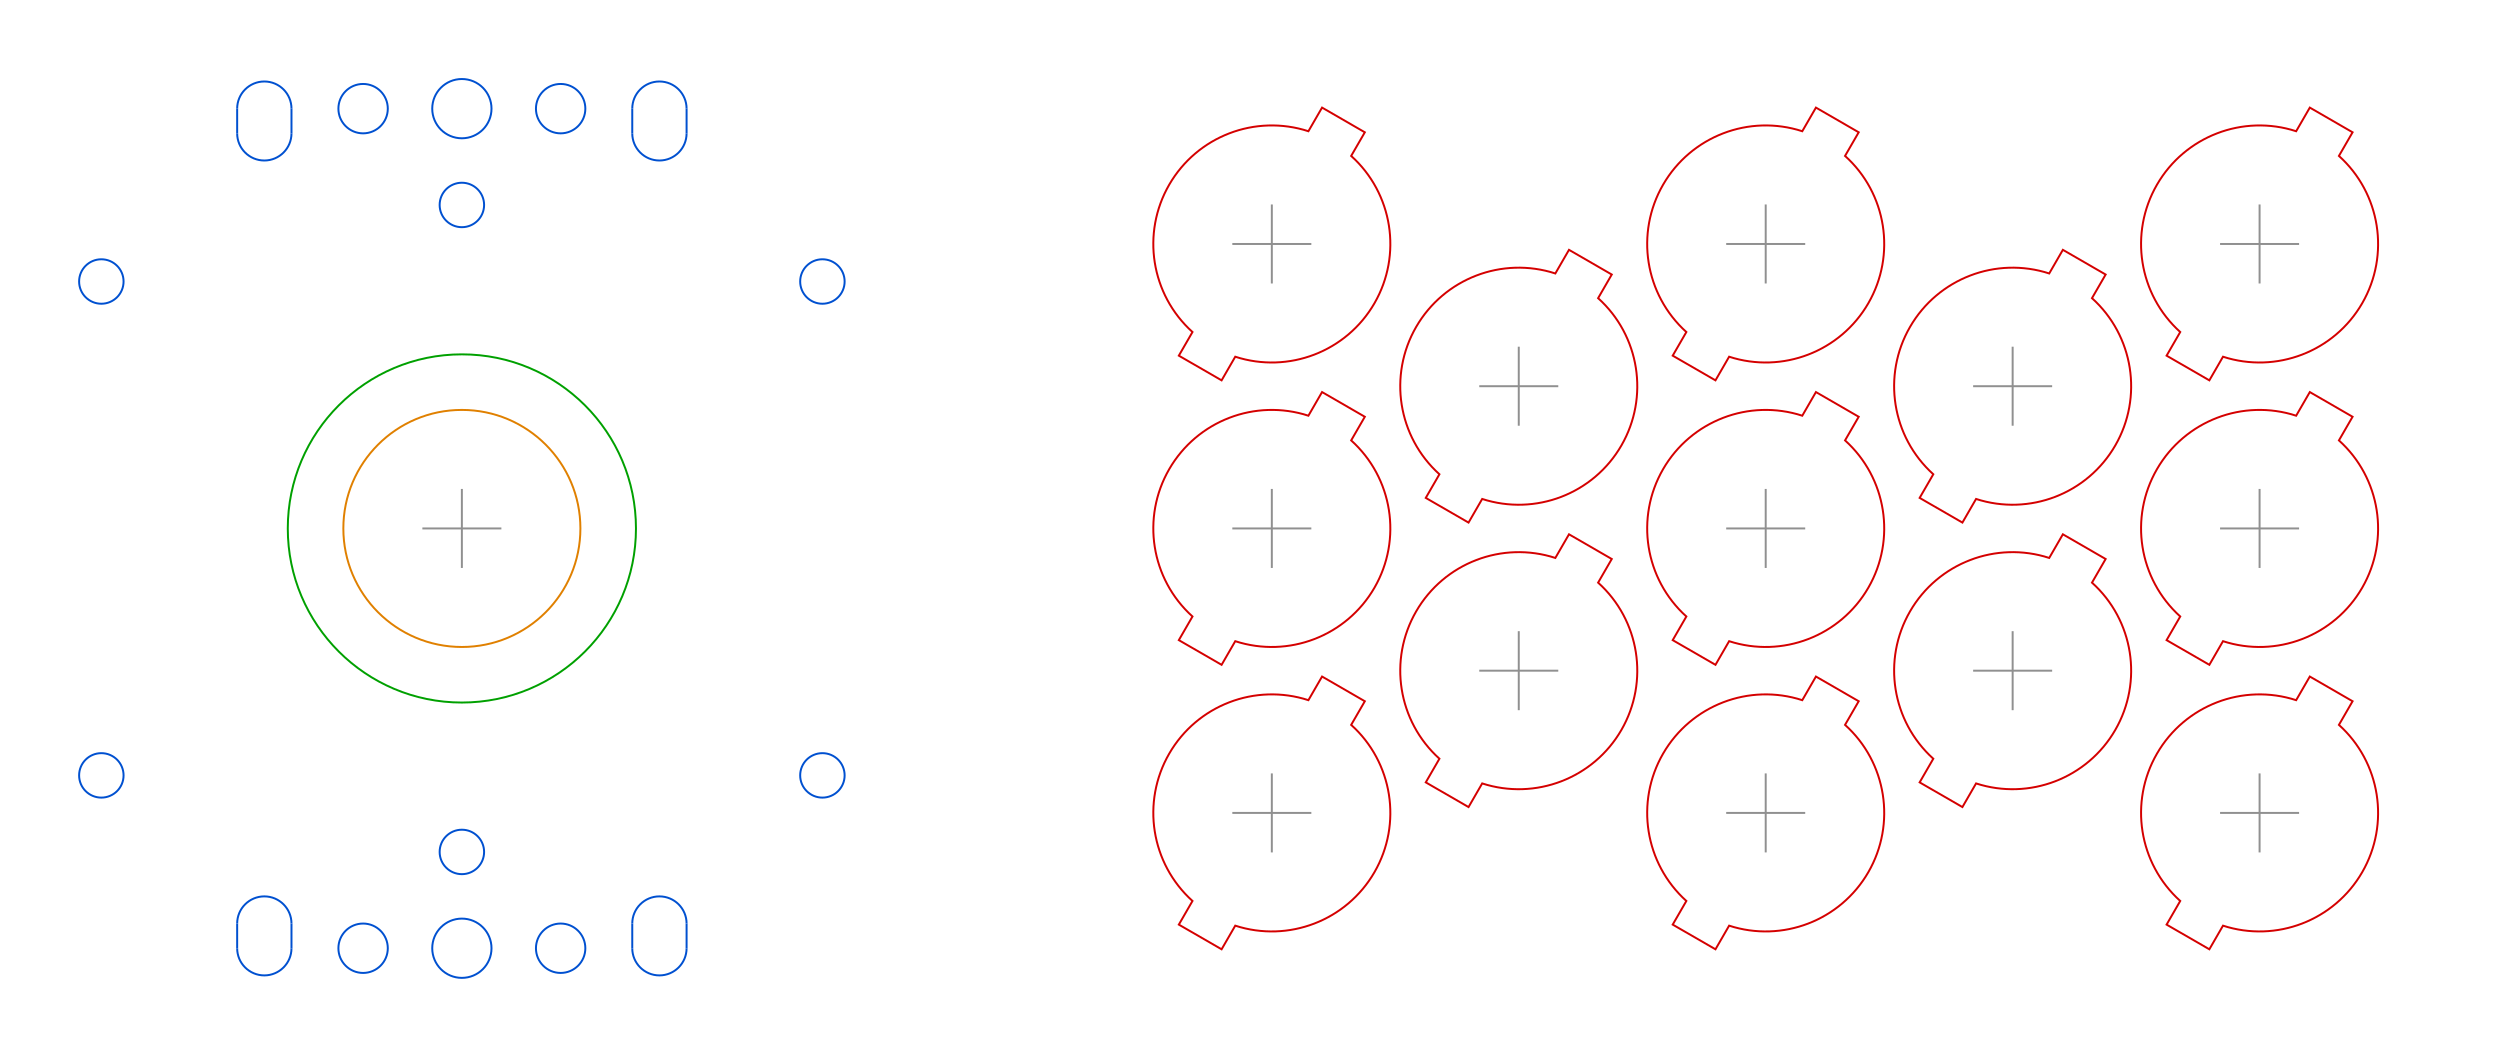
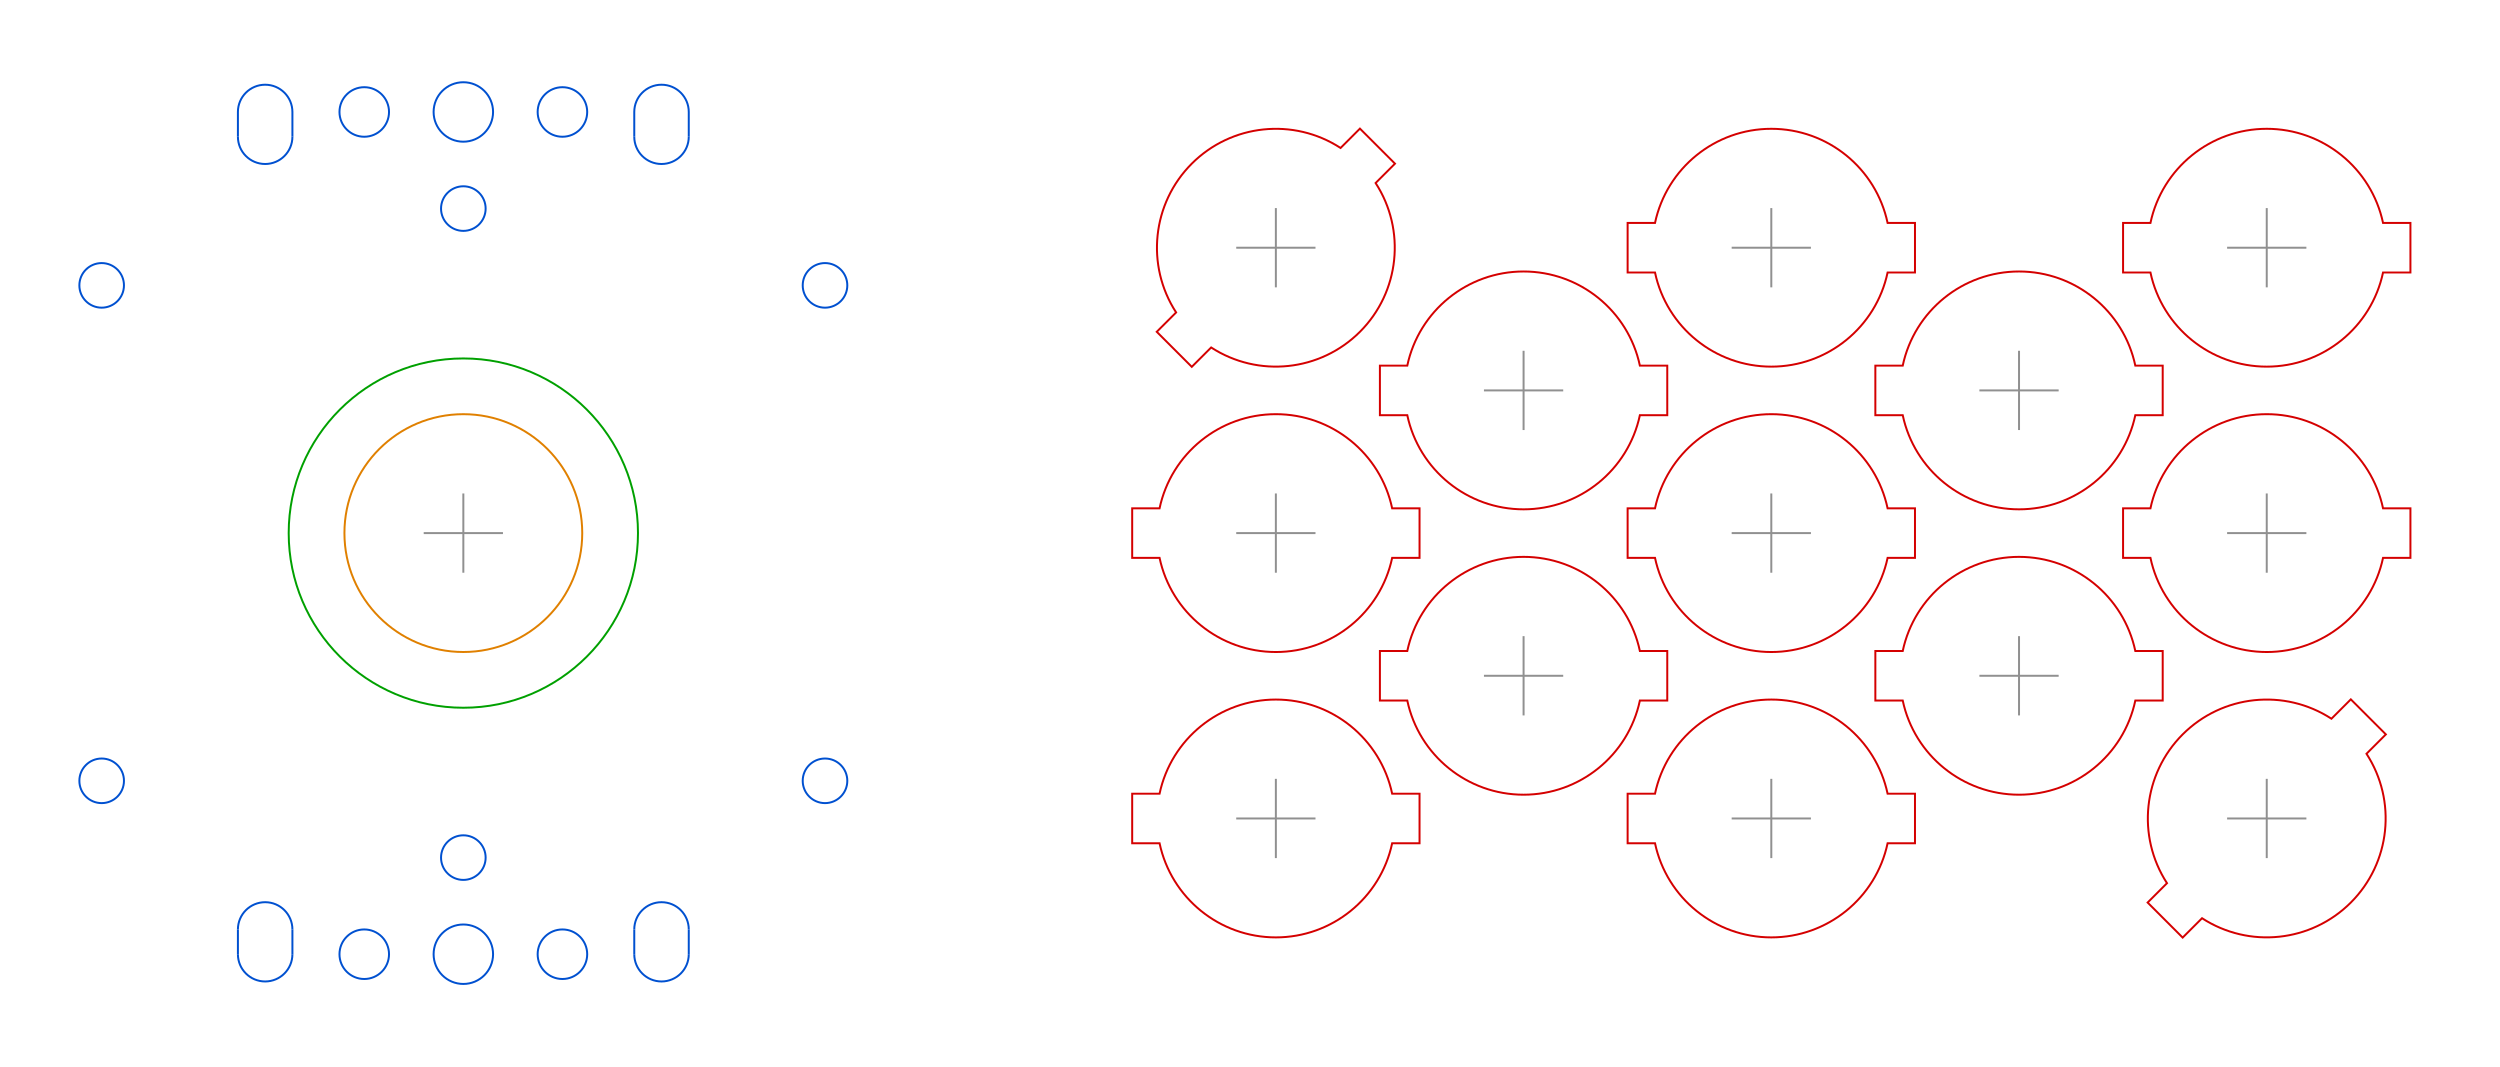
- <svg xmlns="http://www.w3.org/2000/svg" version="1.1" width="253.1mm" height="107mm" viewBox="0 0 253.08 107">
+ <svg xmlns="http://www.w3.org/2000/svg" version="1.1" width="252.3mm" height="107.6mm" viewBox="0 0 252.28 107.6">
  <g id="BUTTONS" fill="none" stroke="#d40000" stroke-width="0.2">
-     <path d="M 132.453 42.086 A 12 12 0 0 0 120.717 62.414 L 119.335 64.807 L 123.665 67.307 L 125.047 64.914 A 12 12 0 0 0 136.783 44.586 L 138.165 42.193 L 133.835 39.693 L 132.453 42.086 Z" />
-     <path d="M 132.453 13.286 A 12 12 0 0 0 120.717 33.614 L 119.335 36.007 L 123.665 38.507 L 125.047 36.114 A 12 12 0 0 0 136.783 15.786 L 138.165 13.393 L 133.835 10.893 L 132.453 13.286 Z" />
-     <path d="M 132.453 70.886 A 12 12 0 0 0 120.717 91.214 L 119.335 93.607 L 123.665 96.107 L 125.047 93.714 A 12 12 0 0 0 136.783 73.386 L 138.165 70.993 L 133.835 68.493 L 132.453 70.886 Z" />
-     <path d="M 157.453 27.686 A 12 12 0 0 0 145.717 48.014 L 144.335 50.407 L 148.665 52.907 L 150.047 50.514 A 12 12 0 0 0 161.783 30.186 L 163.165 27.793 L 158.835 25.293 L 157.453 27.686 Z" />
-     <path d="M 157.453 56.486 A 12 12 0 0 0 145.717 76.814 L 144.335 79.207 L 148.665 81.707 L 150.047 79.314 A 12 12 0 0 0 161.783 58.986 L 163.165 56.593 L 158.835 54.093 L 157.453 56.486 Z" />
-     <path d="M 182.453 70.886 A 12 12 0 0 0 170.717 91.214 L 169.335 93.607 L 173.665 96.107 L 175.047 93.714 A 12 12 0 0 0 186.783 73.386 L 188.165 70.993 L 183.835 68.493 L 182.453 70.886 Z" />
-     <path d="M 182.453 42.086 A 12 12 0 0 0 170.717 62.414 L 169.335 64.807 L 173.665 67.307 L 175.047 64.914 A 12 12 0 0 0 186.783 44.586 L 188.165 42.193 L 183.835 39.693 L 182.453 42.086 Z" />
-     <path d="M 182.453 13.286 A 12 12 0 0 0 170.717 33.614 L 169.335 36.007 L 173.665 38.507 L 175.047 36.114 A 12 12 0 0 0 186.783 15.786 L 188.165 13.393 L 183.835 10.893 L 182.453 13.286 Z" />
-     <path d="M 207.453 27.686 A 12 12 0 0 0 195.717 48.014 L 194.335 50.407 L 198.665 52.907 L 200.047 50.514 A 12 12 0 0 0 211.783 30.186 L 213.165 27.793 L 208.835 25.293 L 207.453 27.686 Z" />
-     <path d="M 207.453 56.486 A 12 12 0 0 0 195.717 76.814 L 194.335 79.207 L 198.665 81.707 L 200.047 79.314 A 12 12 0 0 0 211.783 58.986 L 213.165 56.593 L 208.835 54.093 L 207.453 56.486 Z" />
-     <path d="M 232.453 42.086 A 12 12 0 0 0 220.717 62.414 L 219.335 64.807 L 223.665 67.307 L 225.047 64.914 A 12 12 0 0 0 236.783 44.586 L 238.165 42.193 L 233.835 39.693 L 232.453 42.086 Z" />
-     <path d="M 232.453 70.886 A 12 12 0 0 0 220.717 91.214 L 219.335 93.607 L 223.665 96.107 L 225.047 93.714 A 12 12 0 0 0 236.783 73.386 L 238.165 70.993 L 233.835 68.493 L 232.453 70.886 Z" />
-     <path d="M 232.453 13.286 A 12 12 0 0 0 220.717 33.614 L 219.335 36.007 L 223.665 38.507 L 225.047 36.114 A 12 12 0 0 0 236.783 15.786 L 238.165 13.393 L 233.835 10.893 L 232.453 13.286 Z" />
+     <path d="M 140.487 51.3 A 12 12 0 0 0 117.013 51.3 L 114.25 51.3 L 114.25 56.3 L 117.013 56.3 A 12 12 0 0 0 140.487 56.3 L 143.25 56.3 L 143.25 51.3 L 140.487 51.3 Z" />
+     <path d="M 135.281 14.933 A 12 12 0 0 0 118.683 31.531 L 116.729 33.485 L 120.265 37.021 L 122.219 35.067 A 12 12 0 0 0 138.817 18.469 L 140.771 16.515 L 137.235 12.979 L 135.281 14.933 Z" />
+     <path d="M 140.487 80.1 A 12 12 0 0 0 117.013 80.1 L 114.25 80.1 L 114.25 85.1 L 117.013 85.1 A 12 12 0 0 0 140.487 85.1 L 143.25 85.1 L 143.25 80.1 L 140.487 80.1 Z" />
+     <path d="M 165.487 36.9 A 12 12 0 0 0 142.013 36.9 L 139.25 36.9 L 139.25 41.9 L 142.013 41.9 A 12 12 0 0 0 165.487 41.9 L 168.25 41.9 L 168.25 36.9 L 165.487 36.9 Z" />
+     <path d="M 165.487 65.7 A 12 12 0 0 0 142.013 65.7 L 139.25 65.7 L 139.25 70.7 L 142.013 70.7 A 12 12 0 0 0 165.487 70.7 L 168.25 70.7 L 168.25 65.7 L 165.487 65.7 Z" />
+     <path d="M 190.487 80.1 A 12 12 0 0 0 167.013 80.1 L 164.25 80.1 L 164.25 85.1 L 167.013 85.1 A 12 12 0 0 0 190.487 85.1 L 193.25 85.1 L 193.25 80.1 L 190.487 80.1 Z" />
+     <path d="M 190.487 51.3 A 12 12 0 0 0 167.013 51.3 L 164.25 51.3 L 164.25 56.3 L 167.013 56.3 A 12 12 0 0 0 190.487 56.3 L 193.25 56.3 L 193.25 51.3 L 190.487 51.3 Z" />
+     <path d="M 190.487 22.5 A 12 12 0 0 0 167.013 22.5 L 164.25 22.5 L 164.25 27.5 L 167.013 27.5 A 12 12 0 0 0 190.487 27.5 L 193.25 27.5 L 193.25 22.5 L 190.487 22.5 Z" />
+     <path d="M 215.487 36.9 A 12 12 0 0 0 192.013 36.9 L 189.25 36.9 L 189.25 41.9 L 192.013 41.9 A 12 12 0 0 0 215.487 41.9 L 218.25 41.9 L 218.25 36.9 L 215.487 36.9 Z" />
+     <path d="M 215.487 65.7 A 12 12 0 0 0 192.013 65.7 L 189.25 65.7 L 189.25 70.7 L 192.013 70.7 A 12 12 0 0 0 215.487 70.7 L 218.25 70.7 L 218.25 65.7 L 215.487 65.7 Z" />
+     <path d="M 240.487 51.3 A 12 12 0 0 0 217.013 51.3 L 214.25 51.3 L 214.25 56.3 L 217.013 56.3 A 12 12 0 0 0 240.487 56.3 L 243.25 56.3 L 243.25 51.3 L 240.487 51.3 Z" />
+     <path d="M 235.281 72.533 A 12 12 0 0 0 218.683 89.131 L 216.729 91.085 L 220.265 94.621 L 222.219 92.667 A 12 12 0 0 0 238.817 76.069 L 240.771 74.115 L 237.235 70.579 L 235.281 72.533 Z" />
+     <path d="M 240.487 22.5 A 12 12 0 0 0 217.013 22.5 L 214.25 22.5 L 214.25 27.5 L 217.013 27.5 A 12 12 0 0 0 240.487 27.5 L 243.25 27.5 L 243.25 22.5 L 240.487 22.5 Z" />
  </g>
  <g id="JOYSTICK_BORE_24" fill="none" stroke="#e08000" stroke-width="0.2">
-     <circle cx="46.75" cy="53.5" r="12" />
+     <circle cx="46.75" cy="53.8" r="12" />
  </g>
  <g id="JOYSTICK_BORE_35.25" fill="none" stroke="#00a000" stroke-width="0.2">
-     <circle cx="46.75" cy="53.5" r="17.625" />
+     <circle cx="46.75" cy="53.8" r="17.625" />
  </g>
  <g id="GL_PLATE_HOLES" fill="none" stroke="#0050d0" stroke-width="0.2">
-     <circle cx="46.75" cy="11" r="3" />
-     <circle cx="46.75" cy="96" r="3" />
-     <circle cx="56.75" cy="11" r="2.5" />
-     <circle cx="56.75" cy="96" r="2.5" />
-     <circle cx="36.75" cy="11" r="2.5" />
-     <circle cx="36.75" cy="96" r="2.5" />
-     <circle cx="46.75" cy="20.75" r="2.25" />
-     <circle cx="46.75" cy="86.25" r="2.25" />
-     <circle cx="83.25" cy="28.5" r="2.25" />
-     <circle cx="83.25" cy="78.5" r="2.25" />
-     <circle cx="10.25" cy="28.5" r="2.25" />
-     <circle cx="10.25" cy="78.5" r="2.25" />
-     <line x1="64" y1="13.5" x2="64" y2="11" />
-     <line x1="69.5" y1="13.5" x2="69.5" y2="11" />
-     <path d="M 69.5 11 A 2.75 2.75 0 0 0 64 11" />
-     <path d="M 64 13.5 A 2.75 2.75 0 0 0 69.5 13.5" />
-     <line x1="69.5" y1="93.5" x2="69.5" y2="96" />
-     <line x1="64" y1="93.5" x2="64" y2="96" />
-     <path d="M 64 96 A 2.75 2.75 0 0 0 69.5 96" />
-     <path d="M 69.5 93.5 A 2.75 2.75 0 0 0 64 93.5" />
-     <line x1="24" y1="13.5" x2="24" y2="11" />
-     <line x1="29.5" y1="13.5" x2="29.5" y2="11" />
-     <path d="M 29.5 11 A 2.75 2.75 0 0 0 24 11" />
-     <path d="M 24 13.5 A 2.75 2.75 0 0 0 29.5 13.5" />
-     <line x1="29.5" y1="93.5" x2="29.5" y2="96" />
-     <line x1="24" y1="93.5" x2="24" y2="96" />
-     <path d="M 24 96 A 2.75 2.75 0 0 0 29.5 96" />
-     <path d="M 29.5 93.5 A 2.75 2.75 0 0 0 24 93.5" />
+     <circle cx="46.75" cy="11.3" r="3" />
+     <circle cx="46.75" cy="96.3" r="3" />
+     <circle cx="56.75" cy="11.3" r="2.5" />
+     <circle cx="56.75" cy="96.3" r="2.5" />
+     <circle cx="36.75" cy="11.3" r="2.5" />
+     <circle cx="36.75" cy="96.3" r="2.5" />
+     <circle cx="46.75" cy="21.05" r="2.25" />
+     <circle cx="46.75" cy="86.55" r="2.25" />
+     <circle cx="83.25" cy="28.8" r="2.25" />
+     <circle cx="83.25" cy="78.8" r="2.25" />
+     <circle cx="10.25" cy="28.8" r="2.25" />
+     <circle cx="10.25" cy="78.8" r="2.25" />
+     <line x1="64" y1="13.8" x2="64" y2="11.3" />
+     <line x1="69.5" y1="13.8" x2="69.5" y2="11.3" />
+     <path d="M 69.5 11.3 A 2.75 2.75 0 0 0 64 11.3" />
+     <path d="M 64 13.8 A 2.75 2.75 0 0 0 69.5 13.8" />
+     <line x1="69.5" y1="93.8" x2="69.5" y2="96.3" />
+     <line x1="64" y1="93.8" x2="64" y2="96.3" />
+     <path d="M 64 96.3 A 2.75 2.75 0 0 0 69.5 96.3" />
+     <path d="M 69.5 93.8 A 2.75 2.75 0 0 0 64 93.8" />
+     <line x1="24" y1="13.8" x2="24" y2="11.3" />
+     <line x1="29.5" y1="13.8" x2="29.5" y2="11.3" />
+     <path d="M 29.5 11.3 A 2.75 2.75 0 0 0 24 11.3" />
+     <path d="M 24 13.8 A 2.75 2.75 0 0 0 29.5 13.8" />
+     <line x1="29.5" y1="93.8" x2="29.5" y2="96.3" />
+     <line x1="24" y1="93.8" x2="24" y2="96.3" />
+     <path d="M 24 96.3 A 2.75 2.75 0 0 0 29.5 96.3" />
+     <path d="M 29.5 93.8 A 2.75 2.75 0 0 0 24 93.8" />
  </g>
  <g id="REFERENCE" fill="none" stroke="#909090" stroke-width="0.2">
-     <line x1="42.75" y1="53.5" x2="50.75" y2="53.5" />
-     <line x1="46.75" y1="57.5" x2="46.75" y2="49.5" />
-     <line x1="124.75" y1="53.5" x2="132.75" y2="53.5" />
-     <line x1="128.75" y1="57.5" x2="128.75" y2="49.5" />
-     <line x1="124.75" y1="24.7" x2="132.75" y2="24.7" />
-     <line x1="128.75" y1="28.7" x2="128.75" y2="20.7" />
-     <line x1="124.75" y1="82.3" x2="132.75" y2="82.3" />
-     <line x1="128.75" y1="86.3" x2="128.75" y2="78.3" />
-     <line x1="149.75" y1="39.1" x2="157.75" y2="39.1" />
-     <line x1="153.75" y1="43.1" x2="153.75" y2="35.1" />
-     <line x1="149.75" y1="67.9" x2="157.75" y2="67.9" />
-     <line x1="153.75" y1="71.9" x2="153.75" y2="63.9" />
-     <line x1="174.75" y1="82.3" x2="182.75" y2="82.3" />
-     <line x1="178.75" y1="86.3" x2="178.75" y2="78.3" />
-     <line x1="174.75" y1="53.5" x2="182.75" y2="53.5" />
-     <line x1="178.75" y1="57.5" x2="178.75" y2="49.5" />
-     <line x1="174.75" y1="24.7" x2="182.75" y2="24.7" />
-     <line x1="178.75" y1="28.7" x2="178.75" y2="20.7" />
-     <line x1="199.75" y1="39.1" x2="207.75" y2="39.1" />
-     <line x1="203.75" y1="43.1" x2="203.75" y2="35.1" />
-     <line x1="199.75" y1="67.9" x2="207.75" y2="67.9" />
-     <line x1="203.75" y1="71.9" x2="203.75" y2="63.9" />
-     <line x1="224.75" y1="53.5" x2="232.75" y2="53.5" />
-     <line x1="228.75" y1="57.5" x2="228.75" y2="49.5" />
-     <line x1="224.75" y1="82.3" x2="232.75" y2="82.3" />
-     <line x1="228.75" y1="86.3" x2="228.75" y2="78.3" />
-     <line x1="224.75" y1="24.7" x2="232.75" y2="24.7" />
-     <line x1="228.75" y1="28.7" x2="228.75" y2="20.7" />
+     <line x1="42.75" y1="53.8" x2="50.75" y2="53.8" />
+     <line x1="46.75" y1="57.8" x2="46.75" y2="49.8" />
+     <line x1="124.75" y1="53.8" x2="132.75" y2="53.8" />
+     <line x1="128.75" y1="57.8" x2="128.75" y2="49.8" />
+     <line x1="124.75" y1="25" x2="132.75" y2="25" />
+     <line x1="128.75" y1="29" x2="128.75" y2="21" />
+     <line x1="124.75" y1="82.6" x2="132.75" y2="82.6" />
+     <line x1="128.75" y1="86.6" x2="128.75" y2="78.6" />
+     <line x1="149.75" y1="39.4" x2="157.75" y2="39.4" />
+     <line x1="153.75" y1="43.4" x2="153.75" y2="35.4" />
+     <line x1="149.75" y1="68.2" x2="157.75" y2="68.2" />
+     <line x1="153.75" y1="72.2" x2="153.75" y2="64.2" />
+     <line x1="174.75" y1="82.6" x2="182.75" y2="82.6" />
+     <line x1="178.75" y1="86.6" x2="178.75" y2="78.6" />
+     <line x1="174.75" y1="53.8" x2="182.75" y2="53.8" />
+     <line x1="178.75" y1="57.8" x2="178.75" y2="49.8" />
+     <line x1="174.75" y1="25" x2="182.75" y2="25" />
+     <line x1="178.75" y1="29" x2="178.75" y2="21" />
+     <line x1="199.75" y1="39.4" x2="207.75" y2="39.4" />
+     <line x1="203.75" y1="43.4" x2="203.75" y2="35.4" />
+     <line x1="199.75" y1="68.2" x2="207.75" y2="68.2" />
+     <line x1="203.75" y1="72.2" x2="203.75" y2="64.2" />
+     <line x1="224.75" y1="53.8" x2="232.75" y2="53.8" />
+     <line x1="228.75" y1="57.8" x2="228.75" y2="49.8" />
+     <line x1="224.75" y1="82.6" x2="232.75" y2="82.6" />
+     <line x1="228.75" y1="86.6" x2="228.75" y2="78.6" />
+     <line x1="224.75" y1="25" x2="232.75" y2="25" />
+     <line x1="228.75" y1="29" x2="228.75" y2="21" />
  </g>
</svg>
